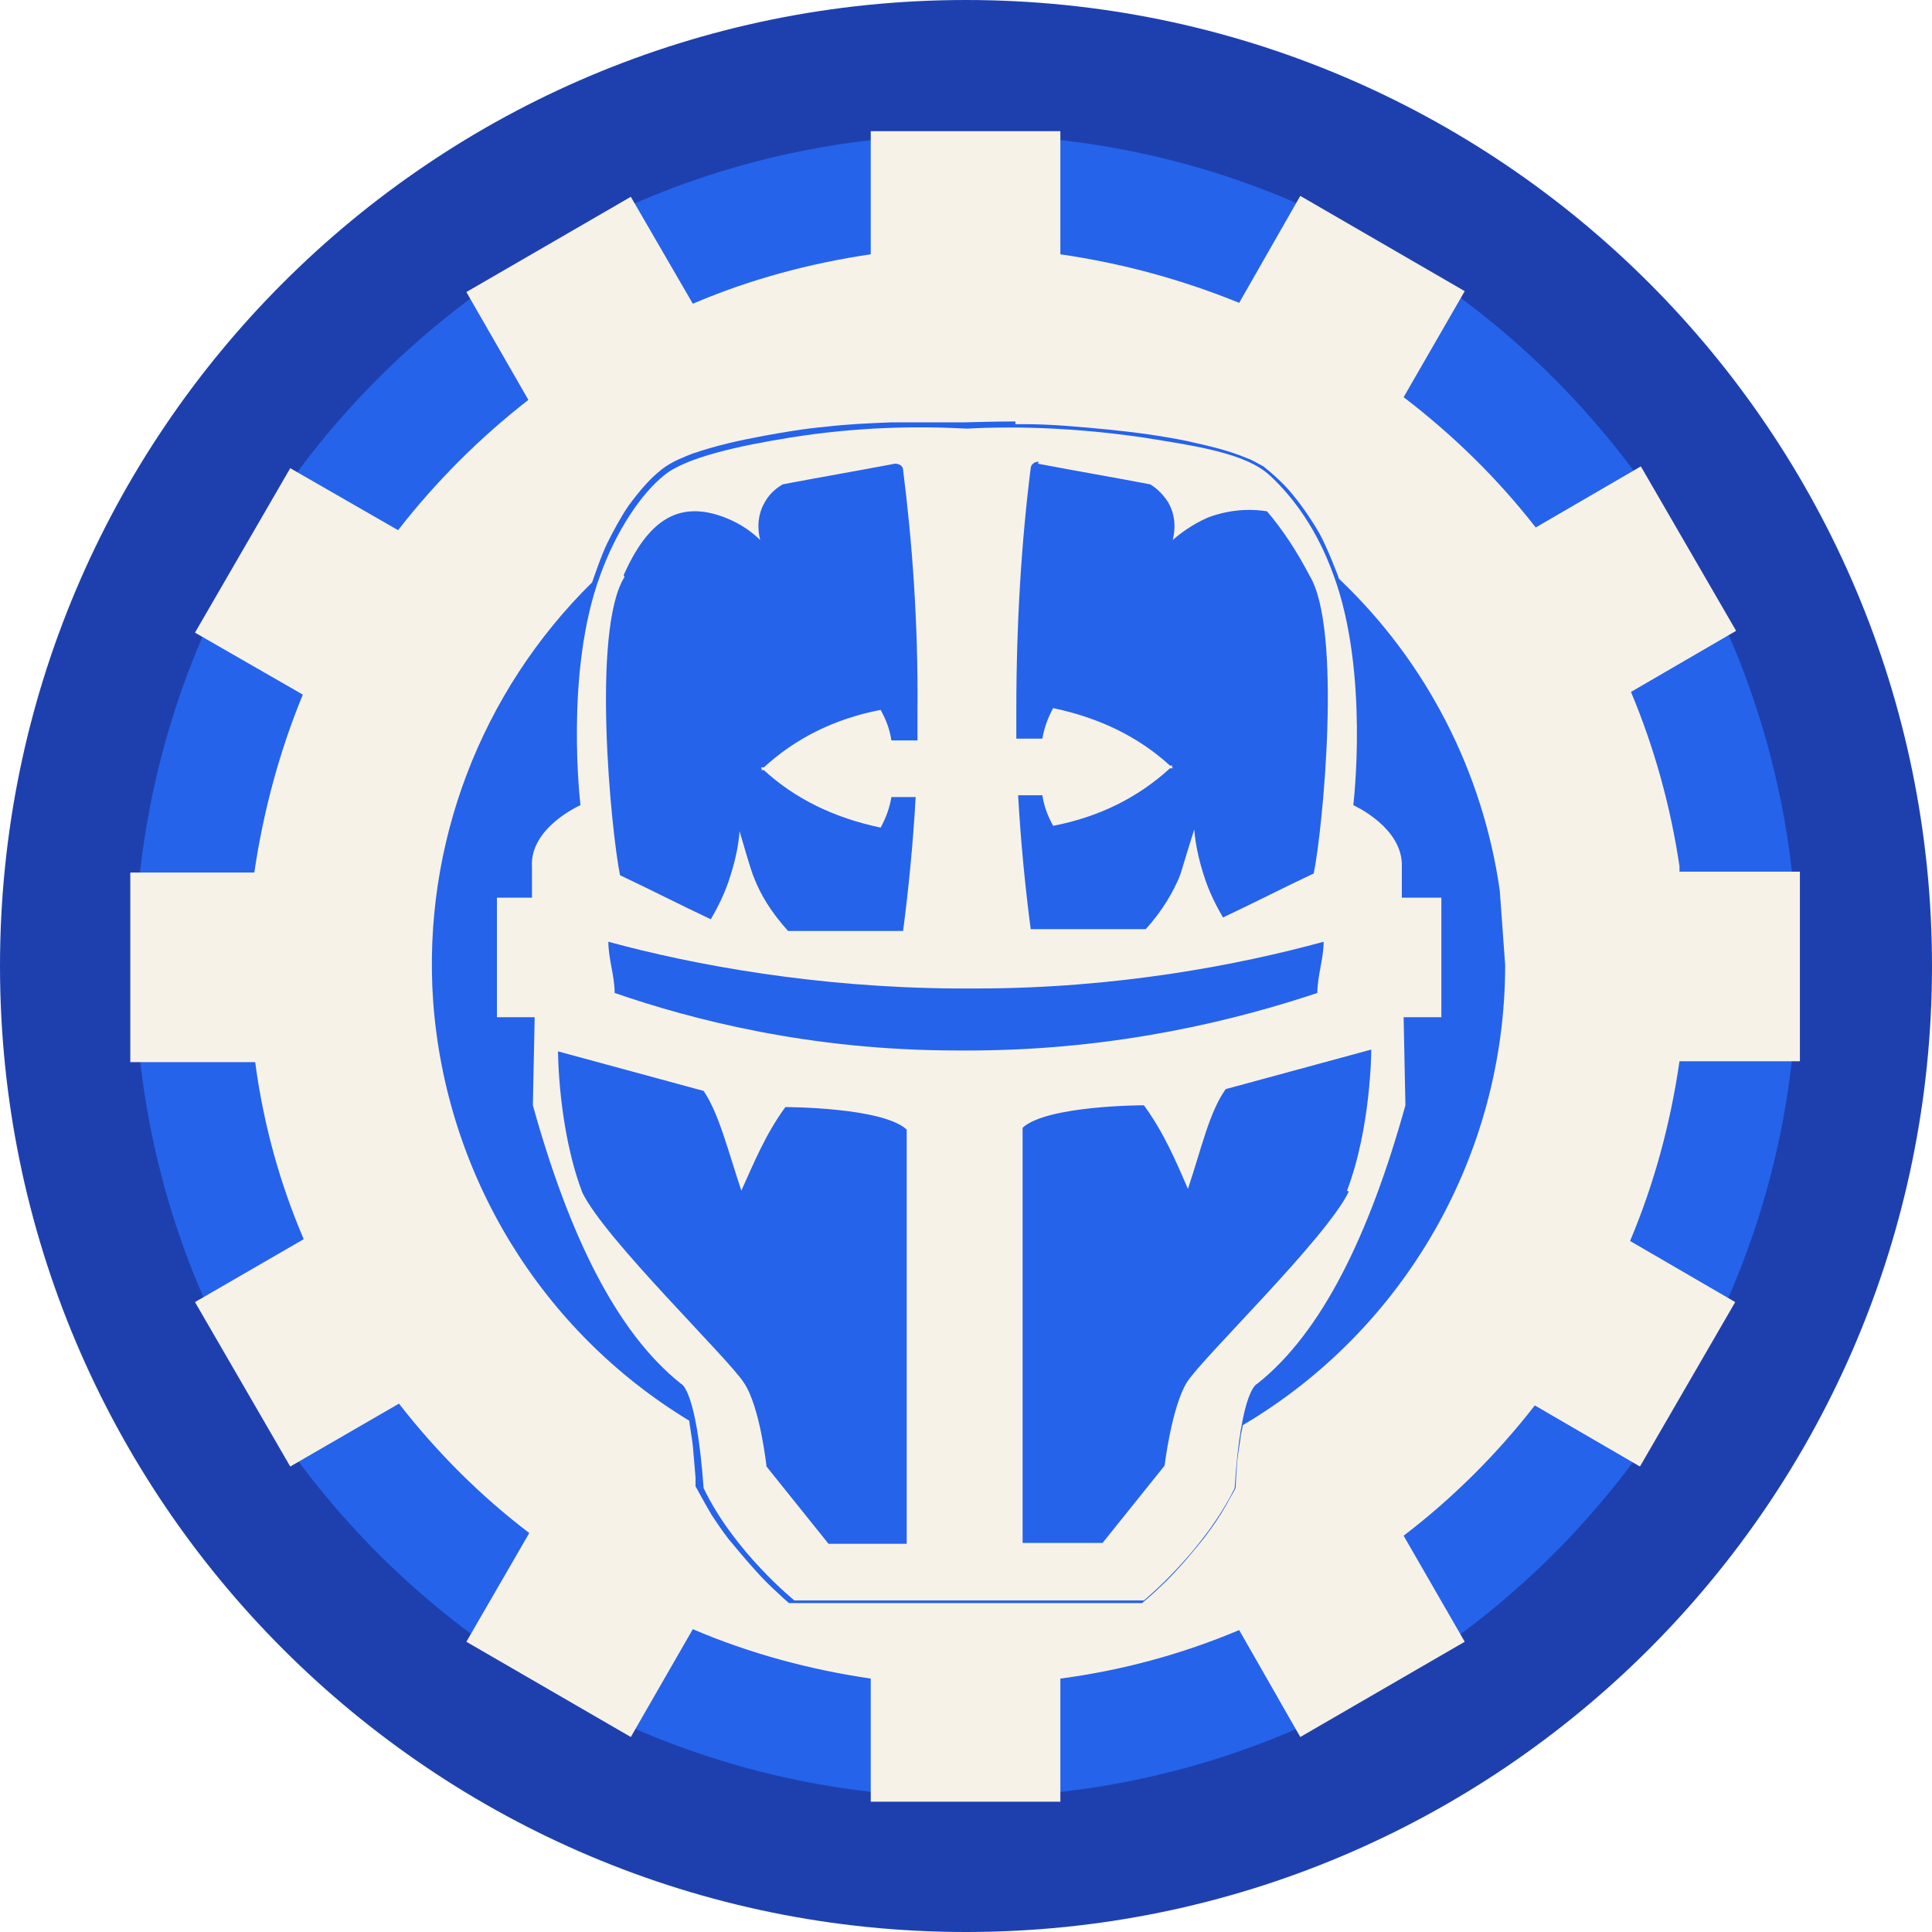
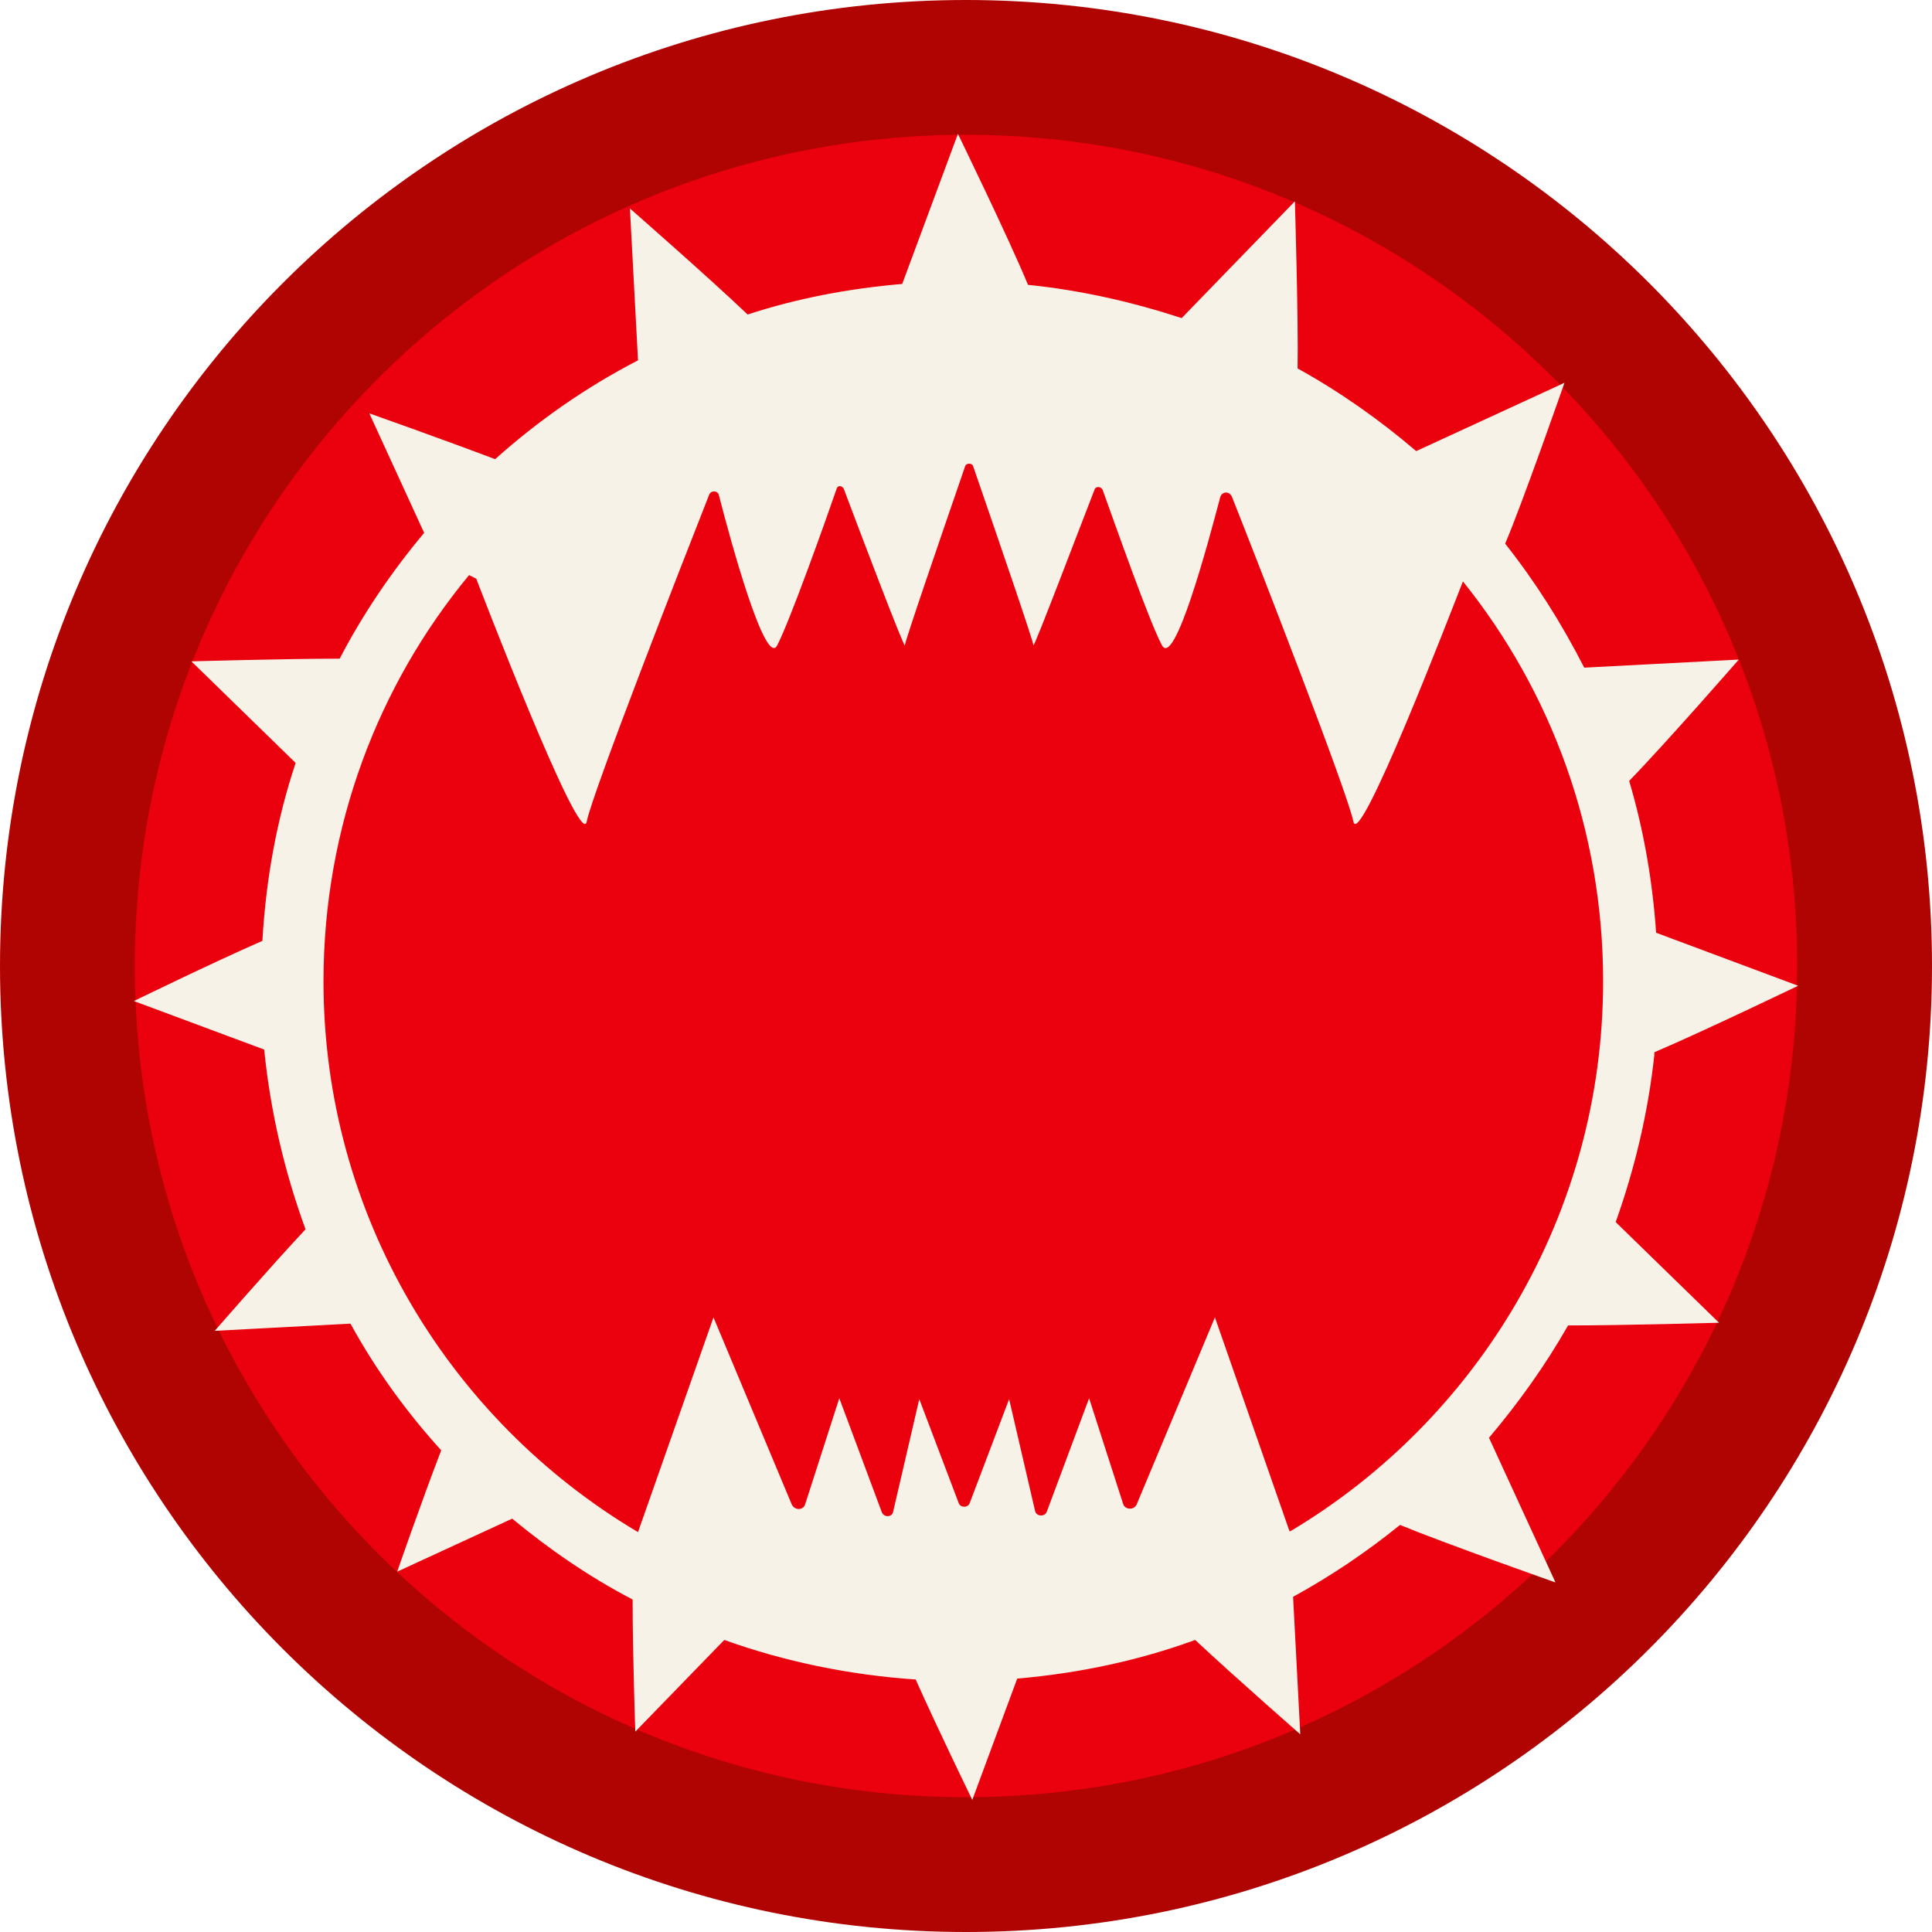
<svg xmlns="http://www.w3.org/2000/svg" id="Layer_1" data-name="Layer 1" viewBox="0 0 21.5 21.5">
  <defs>
    <style>
      .cls-1 {
-         fill: #f7f2e8;
+         fill: #eb000e;
+         stroke: #af0402;
+         stroke-width: 1.5px;
      }

      .cls-2 {
-         fill: #2563eb;
-         stroke: #1e40af;
-         stroke-width: 1.5px;
+         fill: #f7f2e8;
      }
    </style>
  </defs>
-   <circle class="cls-2" cx="10.75" cy="10.75" r="10" />
-   <g>
-     <path id="path922" class="cls-1" d="M9.69,1.47v1.36c-.68.1-1.35.28-1.98.55l-.69-1.19-1.83,1.06.69,1.2c-.54.42-1.03.91-1.45,1.45l-1.2-.69-1.06,1.83,1.2.69c-.26.63-.44,1.3-.54,1.98h-1.38v2.11h1.39c.09.68.27,1.34.54,1.97l-1.21.7,1.06,1.83,1.21-.7c.42.54.91,1.03,1.45,1.44l-.7,1.21,1.83,1.06.69-1.2c.63.27,1.3.45,1.98.55v1.37h2.11v-1.37c.68-.09,1.35-.27,1.99-.54l.68,1.19,1.83-1.06-.68-1.18c.55-.42,1.04-.91,1.46-1.45l1.17.68,1.06-1.83-1.17-.68c.27-.64.45-1.31.55-2h1.34v-2.11h-1.34v-.06c-.1-.67-.28-1.32-.54-1.94l1.17-.68-1.06-1.83-1.17.68c-.42-.54-.92-1.03-1.47-1.45l.68-1.18-1.83-1.06-.68,1.19c-.64-.26-1.3-.44-1.99-.54v-1.37h-2.11ZM11.3,4.72s.06,0,.09,0c.31,0,.63.03.94.06.3.03.6.07.89.13.22.05.45.1.66.19.06.02.12.06.18.09.1.08.2.17.28.26.13.15.24.31.34.48.09.16.22.5.22.51.97.92,1.6,2.14,1.79,3.47l.06.83c0,2.1-1.11,4.05-2.92,5.12,0,0-.01.07-.02.1-.01.1-.03.19-.04.29-.01.1-.02.31-.02.31,0,0-.03.06-.05.09-.07.13-.14.25-.23.37-.09.13-.19.24-.29.36-.09.1-.18.2-.28.29-.06.06-.19.17-.19.17h-3.93s-.07-.06-.11-.1c-.09-.08-.18-.17-.26-.26-.1-.11-.2-.23-.3-.35-.07-.09-.13-.18-.19-.27-.06-.1-.18-.32-.18-.32,0,0,0-.07,0-.1-.01-.12-.02-.23-.03-.35-.01-.09-.04-.26-.04-.28-1.65-1-2.71-2.74-2.85-4.67-.12-1.74.53-3.44,1.77-4.66h0s.1-.3.17-.44c.07-.14.15-.29.24-.42.12-.16.25-.32.41-.43.09-.06.19-.1.29-.14.26-.09.53-.15.8-.2.22-.04.45-.08.68-.1.25-.03.49-.04.74-.05.27,0,.82,0,.82,0,0,0,.33-.01.56-.01h0Z" />
-     <path id="path2" class="cls-1" d="M15.99,9.99h-.39v-.34c.02-.44-.54-.69-.54-.69,0,0,.18-1.48-.22-2.56-.18-.5-.44-.86-.71-1.11s-.84-.33-1.4-.42c-.75-.11-1.42-.13-1.97-.1-.55-.03-1.22-.02-1.97.1-.56.09-1.16.22-1.4.42-.25.2-.53.61-.71,1.11-.4,1.08-.22,2.56-.22,2.56,0,0-.57.25-.54.69v.34h-.39v1.33h.42l-.02.98c.4,1.44.93,2.53,1.65,3.1,0,0,.17.05.25,1.16.34.71,1.01,1.25,1.01,1.25h3.89s.66-.54,1.01-1.25c.07-1.11.25-1.16.25-1.16.72-.57,1.25-1.66,1.65-3.1l-.02-.98h.42v-1.33ZM11.55,5.16c.42.08.83.15,1.25.23.05.03.13.09.2.2.11.19.06.38.05.42.08-.07.21-.17.39-.25.29-.11.54-.09.66-.07.17.2.33.44.47.71.37.59.15,2.83.05,3.32-.34.16-.67.33-1.01.49-.07-.12-.16-.29-.22-.49-.06-.19-.09-.36-.1-.49-.13.41-.14.47-.17.54-.06.14-.17.35-.37.57h-1.28c-.06-.46-.11-.96-.14-1.49h.27c.02.13.06.23.12.34.52-.1.95-.32,1.3-.64h.03s0-.01-.01-.02c0,0,0,0,.01-.01h-.03c-.35-.32-.78-.53-1.3-.64-.06.11-.1.22-.12.34h-.29c0-.1,0-.2,0-.31,0-1,.06-1.91.16-2.7,0-.04.05-.08.09-.07h0ZM6.94,6.4c.26-.58.59-.85,1.13-.64.18.07.31.17.39.25-.01-.04-.06-.23.05-.42.06-.11.15-.17.2-.2.42-.08.83-.15,1.25-.23.04,0,.09.02.09.07.1.79.17,1.7.16,2.7,0,.1,0,.21,0,.31h-.29c-.02-.13-.06-.23-.12-.34-.52.1-.95.32-1.3.64h-.03s0,.01.01.02c0,0,0,0-.01.01h.03c.35.32.78.53,1.3.64.06-.11.1-.22.12-.34h.27c-.03.53-.08,1.03-.14,1.49h-1.28c-.2-.22-.31-.42-.37-.57-.03-.07-.05-.13-.17-.54-.01.14-.04.3-.1.49-.06.2-.15.37-.22.49-.34-.16-.67-.33-1.01-.49-.1-.49-.32-2.73.05-3.32h0ZM10.11,17.18h-.89l-.69-.86s-.07-.66-.25-.93c-.17-.27-1.55-1.6-1.8-2.12-.27-.71-.27-1.57-.27-1.57l1.62.44c.17.25.27.66.42,1.11.14-.31.27-.63.49-.93,0,0,1.08,0,1.35.25,0,0,0,0,0,.01,0,1.54,0,3.13,0,4.55v.07h0ZM10.75,11.69s-.07,0-.1,0c-1.63,0-2.94-.34-3.81-.64,0-.19-.07-.38-.07-.57.95.26,2.32.51,3.86.52.04,0,.08,0,.12,0,.04,0,.08,0,.12,0,1.55,0,2.91-.26,3.86-.52,0,.19-.07.38-.07.57-.87.29-2.19.63-3.81.64-.03,0-.07,0-.1,0ZM15.01,13.26c-.25.52-1.62,1.84-1.8,2.12-.17.27-.25.93-.25.93l-.69.86h-.89v-4.62c.27-.25,1.35-.25,1.35-.25.22.3.36.63.49.93.15-.45.24-.86.42-1.11l1.62-.44s0,.86-.27,1.57h0Z" />
-   </g>
+   <circle class="cls-1" cx="10.75" cy="10.75" r="10" />
+   <path id="path2" class="cls-2" d="M18.41,11.71c.54-.23,1.6-.74,1.6-.74l-1.58-.59c-.04-.58-.14-1.15-.3-1.69.4-.41,1.22-1.35,1.22-1.35l-1.72.09c-.25-.49-.54-.95-.88-1.38.2-.47.66-1.79.66-1.79l-1.65.76c-.41-.35-.85-.66-1.32-.92.01-.54-.03-1.86-.03-1.86l-1.26,1.3c-.55-.18-1.12-.31-1.71-.37-.21-.51-.78-1.68-.78-1.68l-.62,1.67c-.59.05-1.17.16-1.72.34-.43-.41-1.31-1.18-1.31-1.18l.09,1.69c-.58.3-1.11.67-1.59,1.1-.58-.22-1.4-.51-1.4-.51l.61,1.33c-.36.43-.68.9-.94,1.4-.61,0-1.65.03-1.65.03l1.16,1.13c-.21.63-.33,1.29-.37,1.98-.57.25-1.43.67-1.43.67l1.45.54c.07.7.23,1.37.46,2-.42.45-1.01,1.13-1.01,1.13l1.51-.08c.28.51.62.98,1.01,1.41-.22.57-.49,1.35-.49,1.35l1.28-.59c.41.34.86.65,1.34.9,0,.62.03,1.47.03,1.47l.99-1.02c.67.24,1.39.39,2.13.44.25.56.63,1.34.63,1.34l.5-1.35c.69-.06,1.35-.2,1.98-.43.45.42,1.17,1.05,1.17,1.05l-.08-1.53c.42-.23.82-.5,1.19-.8.51.21,1.73.64,1.73.64l-.74-1.61c.33-.39.63-.81.88-1.25.61,0,1.68-.03,1.68-.03l-1.15-1.12c.21-.59.36-1.21.43-1.86h0ZM14.35,17.04l-.83-2.38-.87,2.08c-.03.07-.13.06-.15,0l-.38-1.18-.47,1.26c-.02.06-.11.06-.13,0l-.29-1.25-.44,1.16c-.02.05-.1.05-.12,0l-.44-1.16-.29,1.25c-.01.07-.11.07-.13,0l-.47-1.26-.38,1.18c-.02.07-.12.07-.15,0l-.87-2.08-.84,2.39c-2.09-1.24-3.5-3.52-3.5-6.13,0-1.72.61-3.3,1.62-4.52l.08.04s1.17,3.06,1.23,2.7c.06-.31,1.08-2.92,1.36-3.63.02-.06.1-.05.11,0,.13.51.52,1.93.65,1.67.14-.27.54-1.39.66-1.74.01-.04.06-.04.08,0,.15.4.68,1.8.68,1.74,0-.04.37-1.12.67-1.99.01-.04.08-.04.09,0,.3.87.67,1.95.67,1.99,0,.05.52-1.32.68-1.73.01-.04.07-.04.09,0,.13.36.52,1.47.66,1.73.14.26.51-1.12.65-1.65.02-.06.1-.07.13,0,.29.73,1.29,3.3,1.35,3.61.06.34,1.09-2.34,1.22-2.67.98,1.22,1.56,2.77,1.56,4.45,0,2.6-1.4,4.88-3.48,6.12h0Z" />
</svg>
